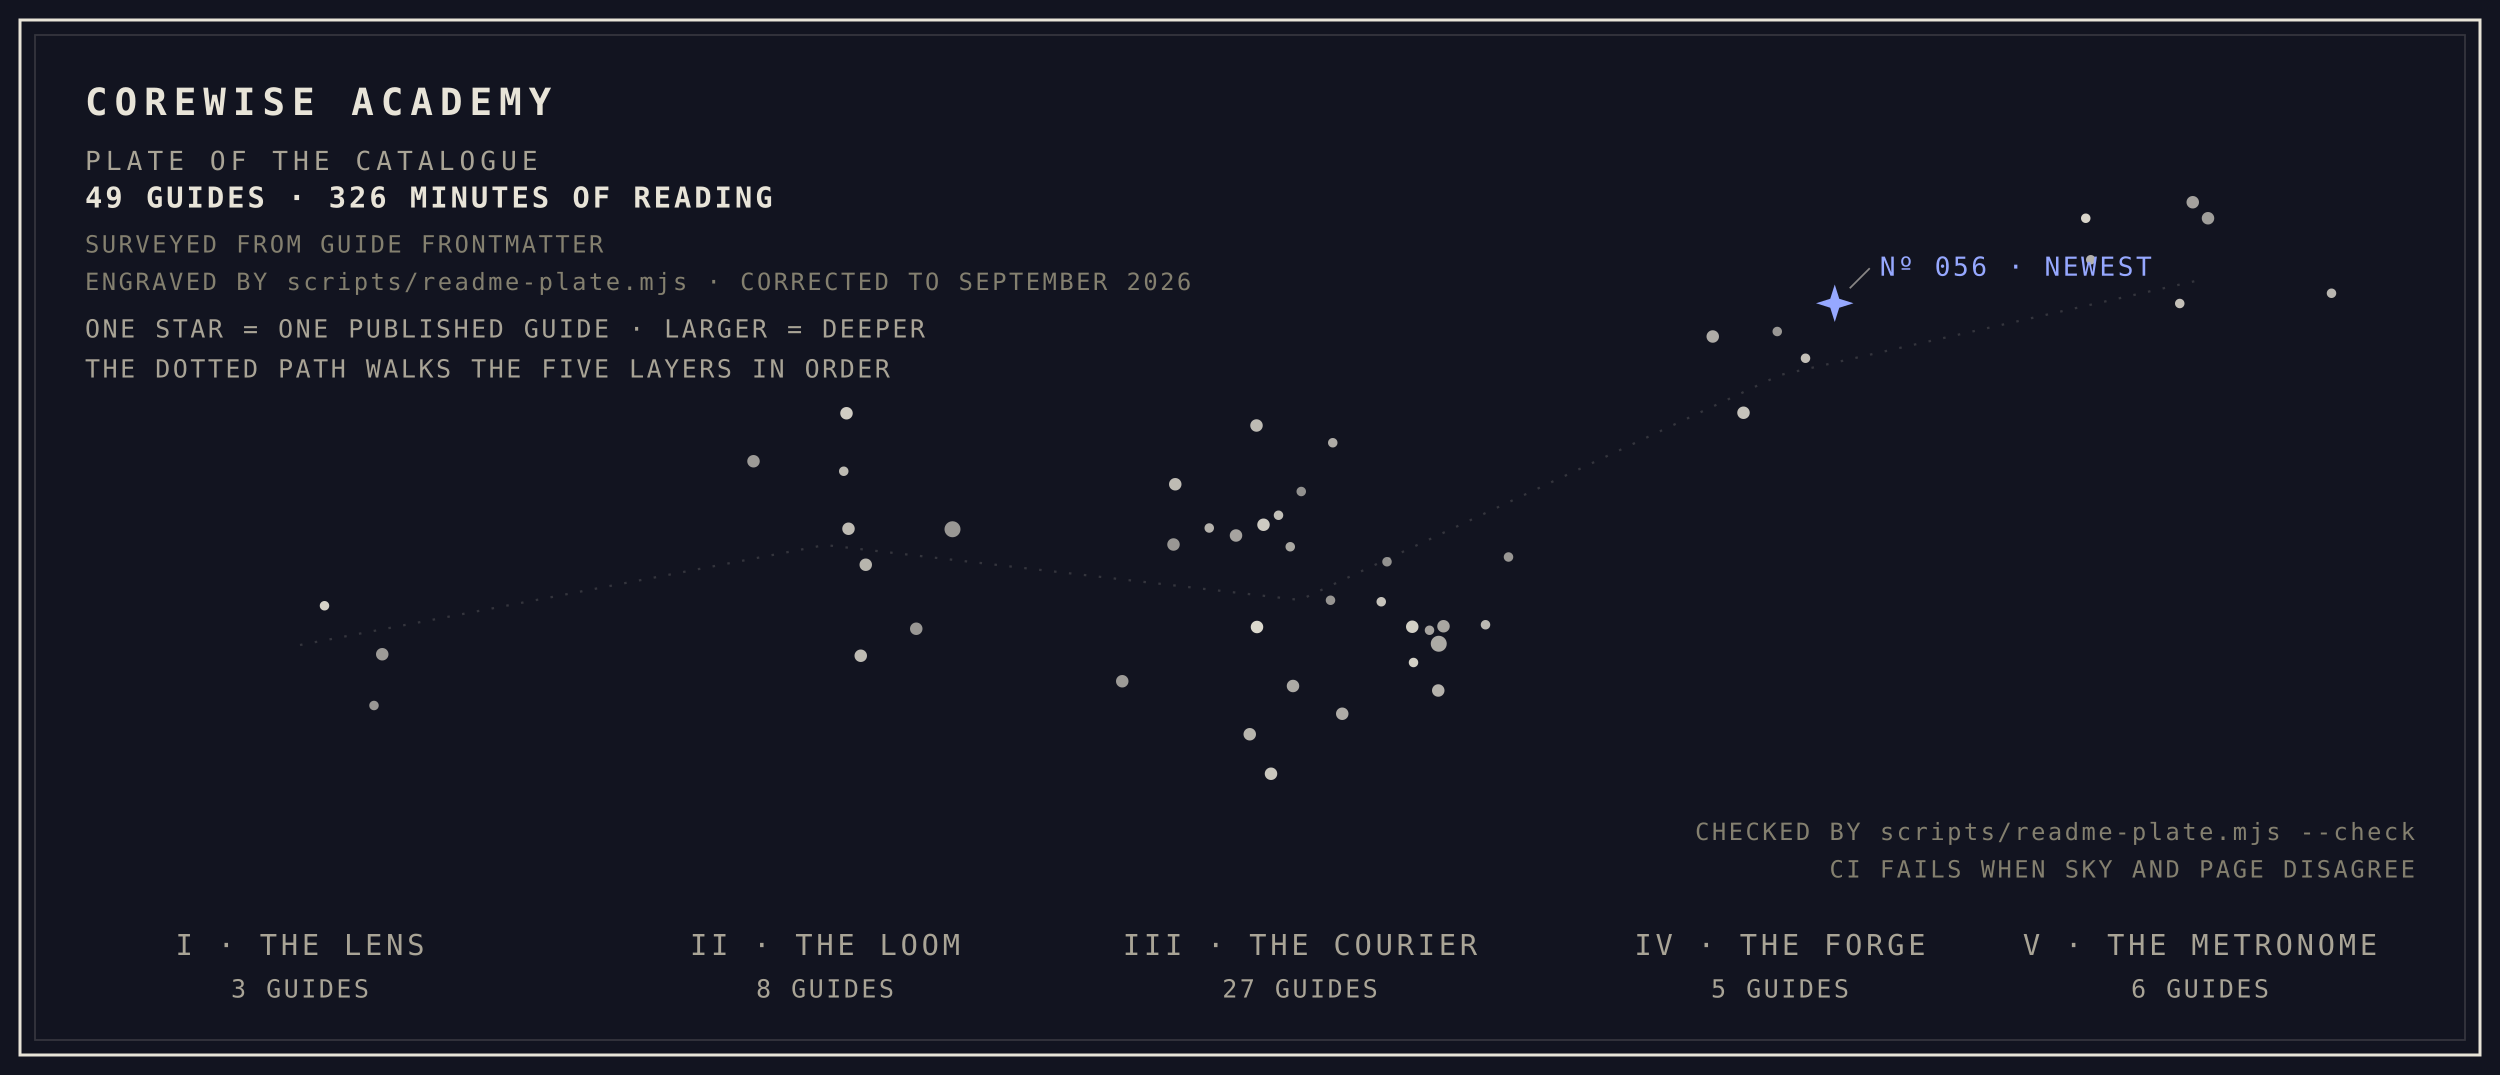
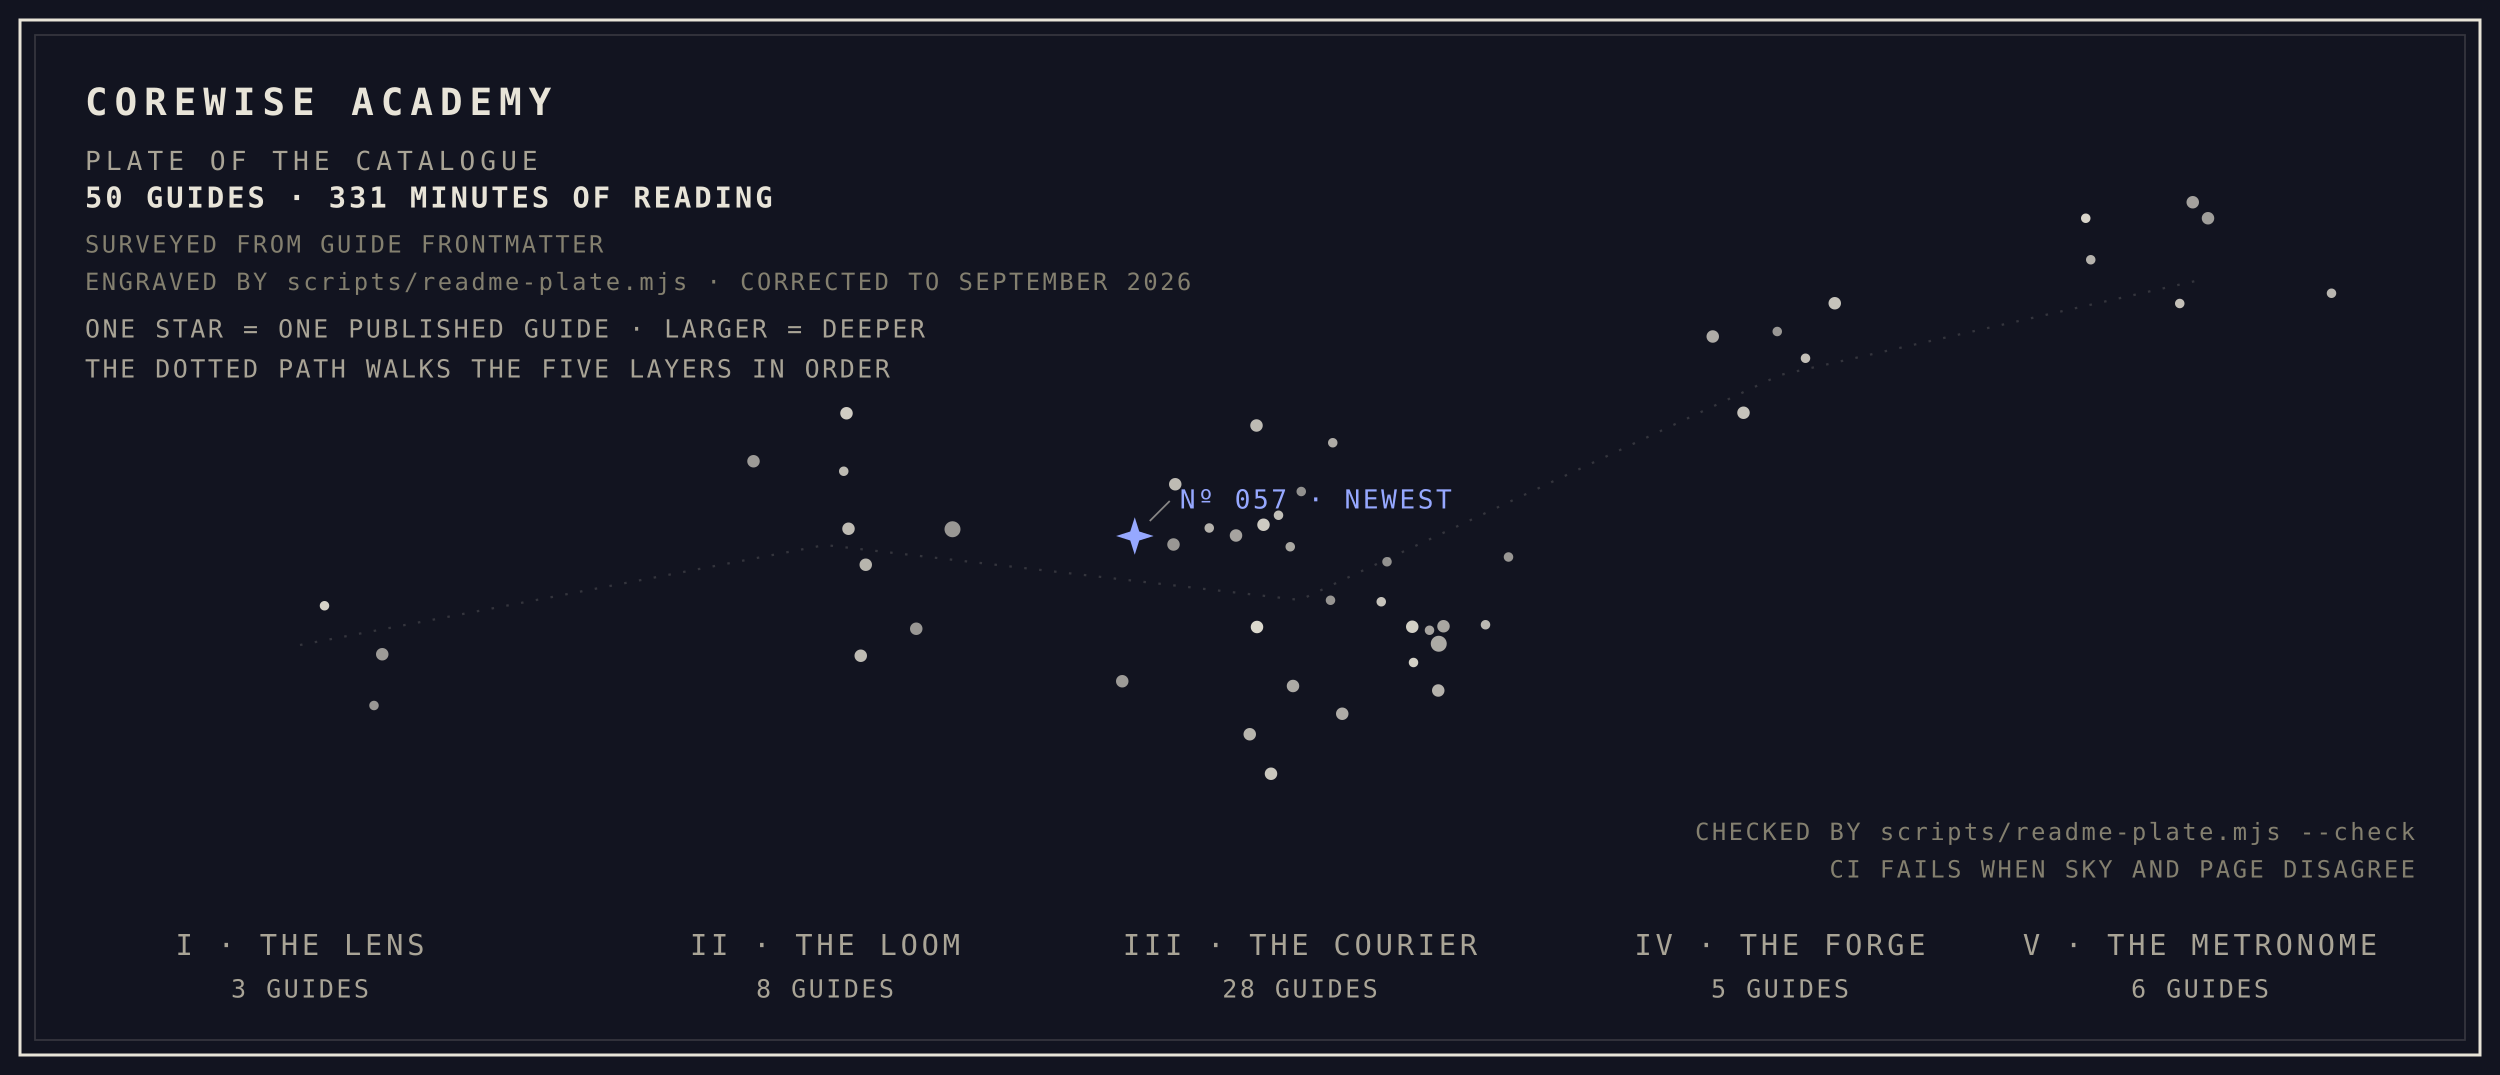
- <svg xmlns="http://www.w3.org/2000/svg" viewBox="0 0 1000 430" role="img" aria-label="Chart of the CoreWise Academy catalogue: 49 published guides as stars in five constellations, one per curriculum layer.">
+ <svg xmlns="http://www.w3.org/2000/svg" viewBox="0 0 1000 430" role="img" aria-label="Chart of the CoreWise Academy catalogue: 50 published guides as stars in five constellations, one per curriculum layer.">
  <g font-family="ui-monospace, 'IBM Plex Mono', SFMono-Regular, Menlo, monospace">
    <rect x="0" y="0" width="1000" height="430" fill="#121420" />
    <rect x="8" y="8" width="984" height="414" fill="none" stroke="#e8e4d8" stroke-width="1.2" />
    <rect x="14" y="14" width="972" height="402" fill="none" stroke="#e8e4d8" stroke-opacity="0.16" stroke-width="0.7" />
    <path d="M 120 258 L 330 218 L 520 240 L 712 150 L 880 112" fill="none" stroke="#e8e4d8" stroke-opacity="0.16" stroke-width="0.9" stroke-dasharray="1 5" />
    <circle cx="129.8" cy="242.3" r="1.9" fill="#e8e4d8" fill-opacity="0.91" />
    <circle cx="149.6" cy="282.2" r="1.9" fill="#e8e4d8" fill-opacity="0.63" />
    <circle cx="152.9" cy="261.7" r="2.5" fill="#e8e4d8" fill-opacity="0.65" />
    <text x="120" y="382" text-anchor="middle" font-size="11.5" letter-spacing="1.5" fill="#a9a496">I · THE LENS</text>
    <text x="120" y="399" text-anchor="middle" font-size="10" letter-spacing="1" fill="#a9a496">3 GUIDES</text>
    <circle cx="337.5" cy="188.5" r="1.9" fill="#e8e4d8" fill-opacity="0.8" />
    <circle cx="381" cy="211.7" r="3.2" fill="#e8e4d8" fill-opacity="0.63" />
    <circle cx="301.4" cy="184.5" r="2.5" fill="#e8e4d8" fill-opacity="0.65" />
    <circle cx="338.6" cy="165.3" r="2.5" fill="#e8e4d8" fill-opacity="0.89" />
    <circle cx="344.3" cy="262.3" r="2.5" fill="#e8e4d8" fill-opacity="0.8" />
    <circle cx="366.5" cy="251.5" r="2.5" fill="#e8e4d8" fill-opacity="0.63" />
    <circle cx="346.3" cy="225.9" r="2.5" fill="#e8e4d8" fill-opacity="0.77" />
    <circle cx="339.4" cy="211.5" r="2.5" fill="#e8e4d8" fill-opacity="0.8" />
    <text x="330" y="382" text-anchor="middle" font-size="11.5" letter-spacing="1.5" fill="#a9a496">II · THE LOOM</text>
    <text x="330" y="399" text-anchor="middle" font-size="10" letter-spacing="1" fill="#a9a496">8 GUIDES</text>
    <circle cx="575.3" cy="276.2" r="2.5" fill="#e8e4d8" fill-opacity="0.76" />
    <circle cx="469.4" cy="217.8" r="2.5" fill="#e8e4d8" fill-opacity="0.63" />
    <circle cx="564.9" cy="250.7" r="2.5" fill="#e8e4d8" fill-opacity="0.9" />
    <circle cx="516.1" cy="218.7" r="1.9" fill="#e8e4d8" fill-opacity="0.71" />
    <circle cx="448.9" cy="272.5" r="2.5" fill="#e8e4d8" fill-opacity="0.65" />
    <circle cx="536.9" cy="285.5" r="2.5" fill="#e8e4d8" fill-opacity="0.73" />
    <circle cx="552.5" cy="240.7" r="1.9" fill="#e8e4d8" fill-opacity="0.84" />
    <circle cx="505.4" cy="209.9" r="2.5" fill="#e8e4d8" fill-opacity="0.88" />
    <circle cx="517.2" cy="274.4" r="2.5" fill="#e8e4d8" fill-opacity="0.72" />
    <circle cx="483.7" cy="211.2" r="1.9" fill="#e8e4d8" fill-opacity="0.76" />
    <circle cx="533.1" cy="177.1" r="1.9" fill="#e8e4d8" fill-opacity="0.73" />
    <circle cx="571.8" cy="252.1" r="1.9" fill="#e8e4d8" fill-opacity="0.69" />
    <circle cx="494.4" cy="214.2" r="2.5" fill="#e8e4d8" fill-opacity="0.69" />
    <circle cx="520.5" cy="196.6" r="1.9" fill="#e8e4d8" fill-opacity="0.6" />
    <circle cx="575.5" cy="257.5" r="3.2" fill="#e8e4d8" fill-opacity="0.72" />
+     <path d="M12 0 L14.88 9.12 L24 12 L14.88 14.88 L12 24 L9.12 14.88 L0 12 L9.12 9.12 Z" transform="translate(446.40 206.90) scale(0.625)" fill="#96a8ff" />
    <circle cx="532.2" cy="240.1" r="1.9" fill="#e8e4d8" fill-opacity="0.62" />
    <circle cx="470.1" cy="193.7" r="2.5" fill="#e8e4d8" fill-opacity="0.8" />
    <circle cx="502.6" cy="170.2" r="2.5" fill="#e8e4d8" fill-opacity="0.8" />
    <circle cx="499.9" cy="293.7" r="2.5" fill="#e8e4d8" fill-opacity="0.77" />
    <circle cx="508.4" cy="309.5" r="2.5" fill="#e8e4d8" fill-opacity="0.86" />
    <circle cx="511.4" cy="206.1" r="1.9" fill="#e8e4d8" fill-opacity="0.82" />
    <circle cx="603.4" cy="222.8" r="1.9" fill="#e8e4d8" fill-opacity="0.63" />
    <circle cx="502.8" cy="250.8" r="2.5" fill="#e8e4d8" fill-opacity="0.94" />
    <circle cx="577.4" cy="250.5" r="2.5" fill="#e8e4d8" fill-opacity="0.7" />
    <circle cx="565.4" cy="265" r="1.9" fill="#e8e4d8" fill-opacity="0.9" />
    <circle cx="594.2" cy="249.9" r="1.9" fill="#e8e4d8" fill-opacity="0.79" />
    <circle cx="554.8" cy="224.7" r="1.9" fill="#e8e4d8" fill-opacity="0.6" />
    <text x="520" y="382" text-anchor="middle" font-size="11.5" letter-spacing="1.5" fill="#a9a496">III · THE COURIER</text>
-     <text x="520" y="399" text-anchor="middle" font-size="10" letter-spacing="1" fill="#a9a496">27 GUIDES</text>
+     <text x="520" y="399" text-anchor="middle" font-size="10" letter-spacing="1" fill="#a9a496">28 GUIDES</text>
    <circle cx="710.9" cy="132.6" r="1.9" fill="#e8e4d8" fill-opacity="0.63" />
    <circle cx="722.2" cy="143.3" r="1.9" fill="#e8e4d8" fill-opacity="0.83" />
    <circle cx="697.4" cy="165.1" r="2.5" fill="#e8e4d8" fill-opacity="0.84" />
    <circle cx="685.1" cy="134.6" r="2.5" fill="#e8e4d8" fill-opacity="0.73" />
-     <path d="M12 0 L14.88 9.12 L24 12 L14.88 14.88 L12 24 L9.12 14.88 L0 12 L9.12 9.12 Z" transform="translate(726.40 113.80) scale(0.625)" fill="#96a8ff" />
+     <circle cx="733.9" cy="121.3" r="2.5" fill="#e8e4d8" fill-opacity="0.84" />
    <text x="712" y="382" text-anchor="middle" font-size="11.5" letter-spacing="1.5" fill="#a9a496">IV · THE FORGE</text>
    <text x="712" y="399" text-anchor="middle" font-size="10" letter-spacing="1" fill="#a9a496">5 GUIDES</text>
    <circle cx="871.9" cy="121.4" r="1.9" fill="#e8e4d8" fill-opacity="0.83" />
    <circle cx="883.2" cy="87.3" r="2.5" fill="#e8e4d8" fill-opacity="0.66" />
    <circle cx="836.3" cy="103.9" r="1.9" fill="#e8e4d8" fill-opacity="0.76" />
    <circle cx="877.1" cy="80.9" r="2.5" fill="#e8e4d8" fill-opacity="0.68" />
    <circle cx="932.6" cy="117.3" r="1.9" fill="#e8e4d8" fill-opacity="0.78" />
    <circle cx="834.3" cy="87.3" r="1.9" fill="#e8e4d8" fill-opacity="0.93" />
    <text x="880" y="382" text-anchor="middle" font-size="11.5" letter-spacing="1.5" fill="#a9a496">V · THE METRONOME</text>
    <text x="880" y="399" text-anchor="middle" font-size="10" letter-spacing="1" fill="#a9a496">6 GUIDES</text>
-     <path d="M 739.9 115.3 L 747.9 107.3" stroke="#e8e4d8" stroke-opacity="0.55" stroke-width="0.7" fill="none" />
-     <text x="751.9" y="110.3" font-size="10.5" letter-spacing="1" fill="#96a8ff">Nº 056 · NEWEST</text>
+     <path d="M 459.9 208.4 L 467.9 200.4" stroke="#e8e4d8" stroke-opacity="0.55" stroke-width="0.7" fill="none" />
+     <text x="471.9" y="203.4" font-size="10.5" letter-spacing="1" fill="#96a8ff">Nº 057 · NEWEST</text>
    <text x="34" y="46" font-size="15" letter-spacing="2.8" fill="#e8e4d8" font-weight="600">COREWISE ACADEMY</text>
    <text x="34" y="68" font-size="10.5" letter-spacing="2" fill="#a9a496" font-weight="400">PLATE OF THE CATALOGUE</text>
-     <text x="34" y="83" font-size="11.5" letter-spacing="1.2" fill="#e8e4d8" font-weight="600">49 GUIDES · 326 MINUTES OF READING</text>
+     <text x="34" y="83" font-size="11.5" letter-spacing="1.2" fill="#e8e4d8" font-weight="600">50 GUIDES · 331 MINUTES OF READING</text>
    <text x="34" y="101" font-size="9.5" letter-spacing="1" fill="#84806f" font-weight="400">SURVEYED FROM GUIDE FRONTMATTER</text>
    <text x="34" y="116" font-size="9.5" letter-spacing="1" fill="#84806f" font-weight="400">ENGRAVED BY scripts/readme-plate.mjs · CORRECTED TO SEPTEMBER 2026</text>
    <text x="34" y="135" font-size="10" letter-spacing="1" fill="#a9a496">ONE STAR = ONE PUBLISHED GUIDE · LARGER = DEEPER</text>
    <text x="34" y="151" font-size="10" letter-spacing="1" fill="#a9a496">THE DOTTED PATH WALKS THE FIVE LAYERS IN ORDER</text>
    <text x="966" y="336" text-anchor="end" font-size="9.5" letter-spacing="1" fill="#84806f">CHECKED BY scripts/readme-plate.mjs --check</text>
    <text x="966" y="351" text-anchor="end" font-size="9.5" letter-spacing="1" fill="#84806f">CI FAILS WHEN SKY AND PAGE DISAGREE</text>
  </g>
</svg>
